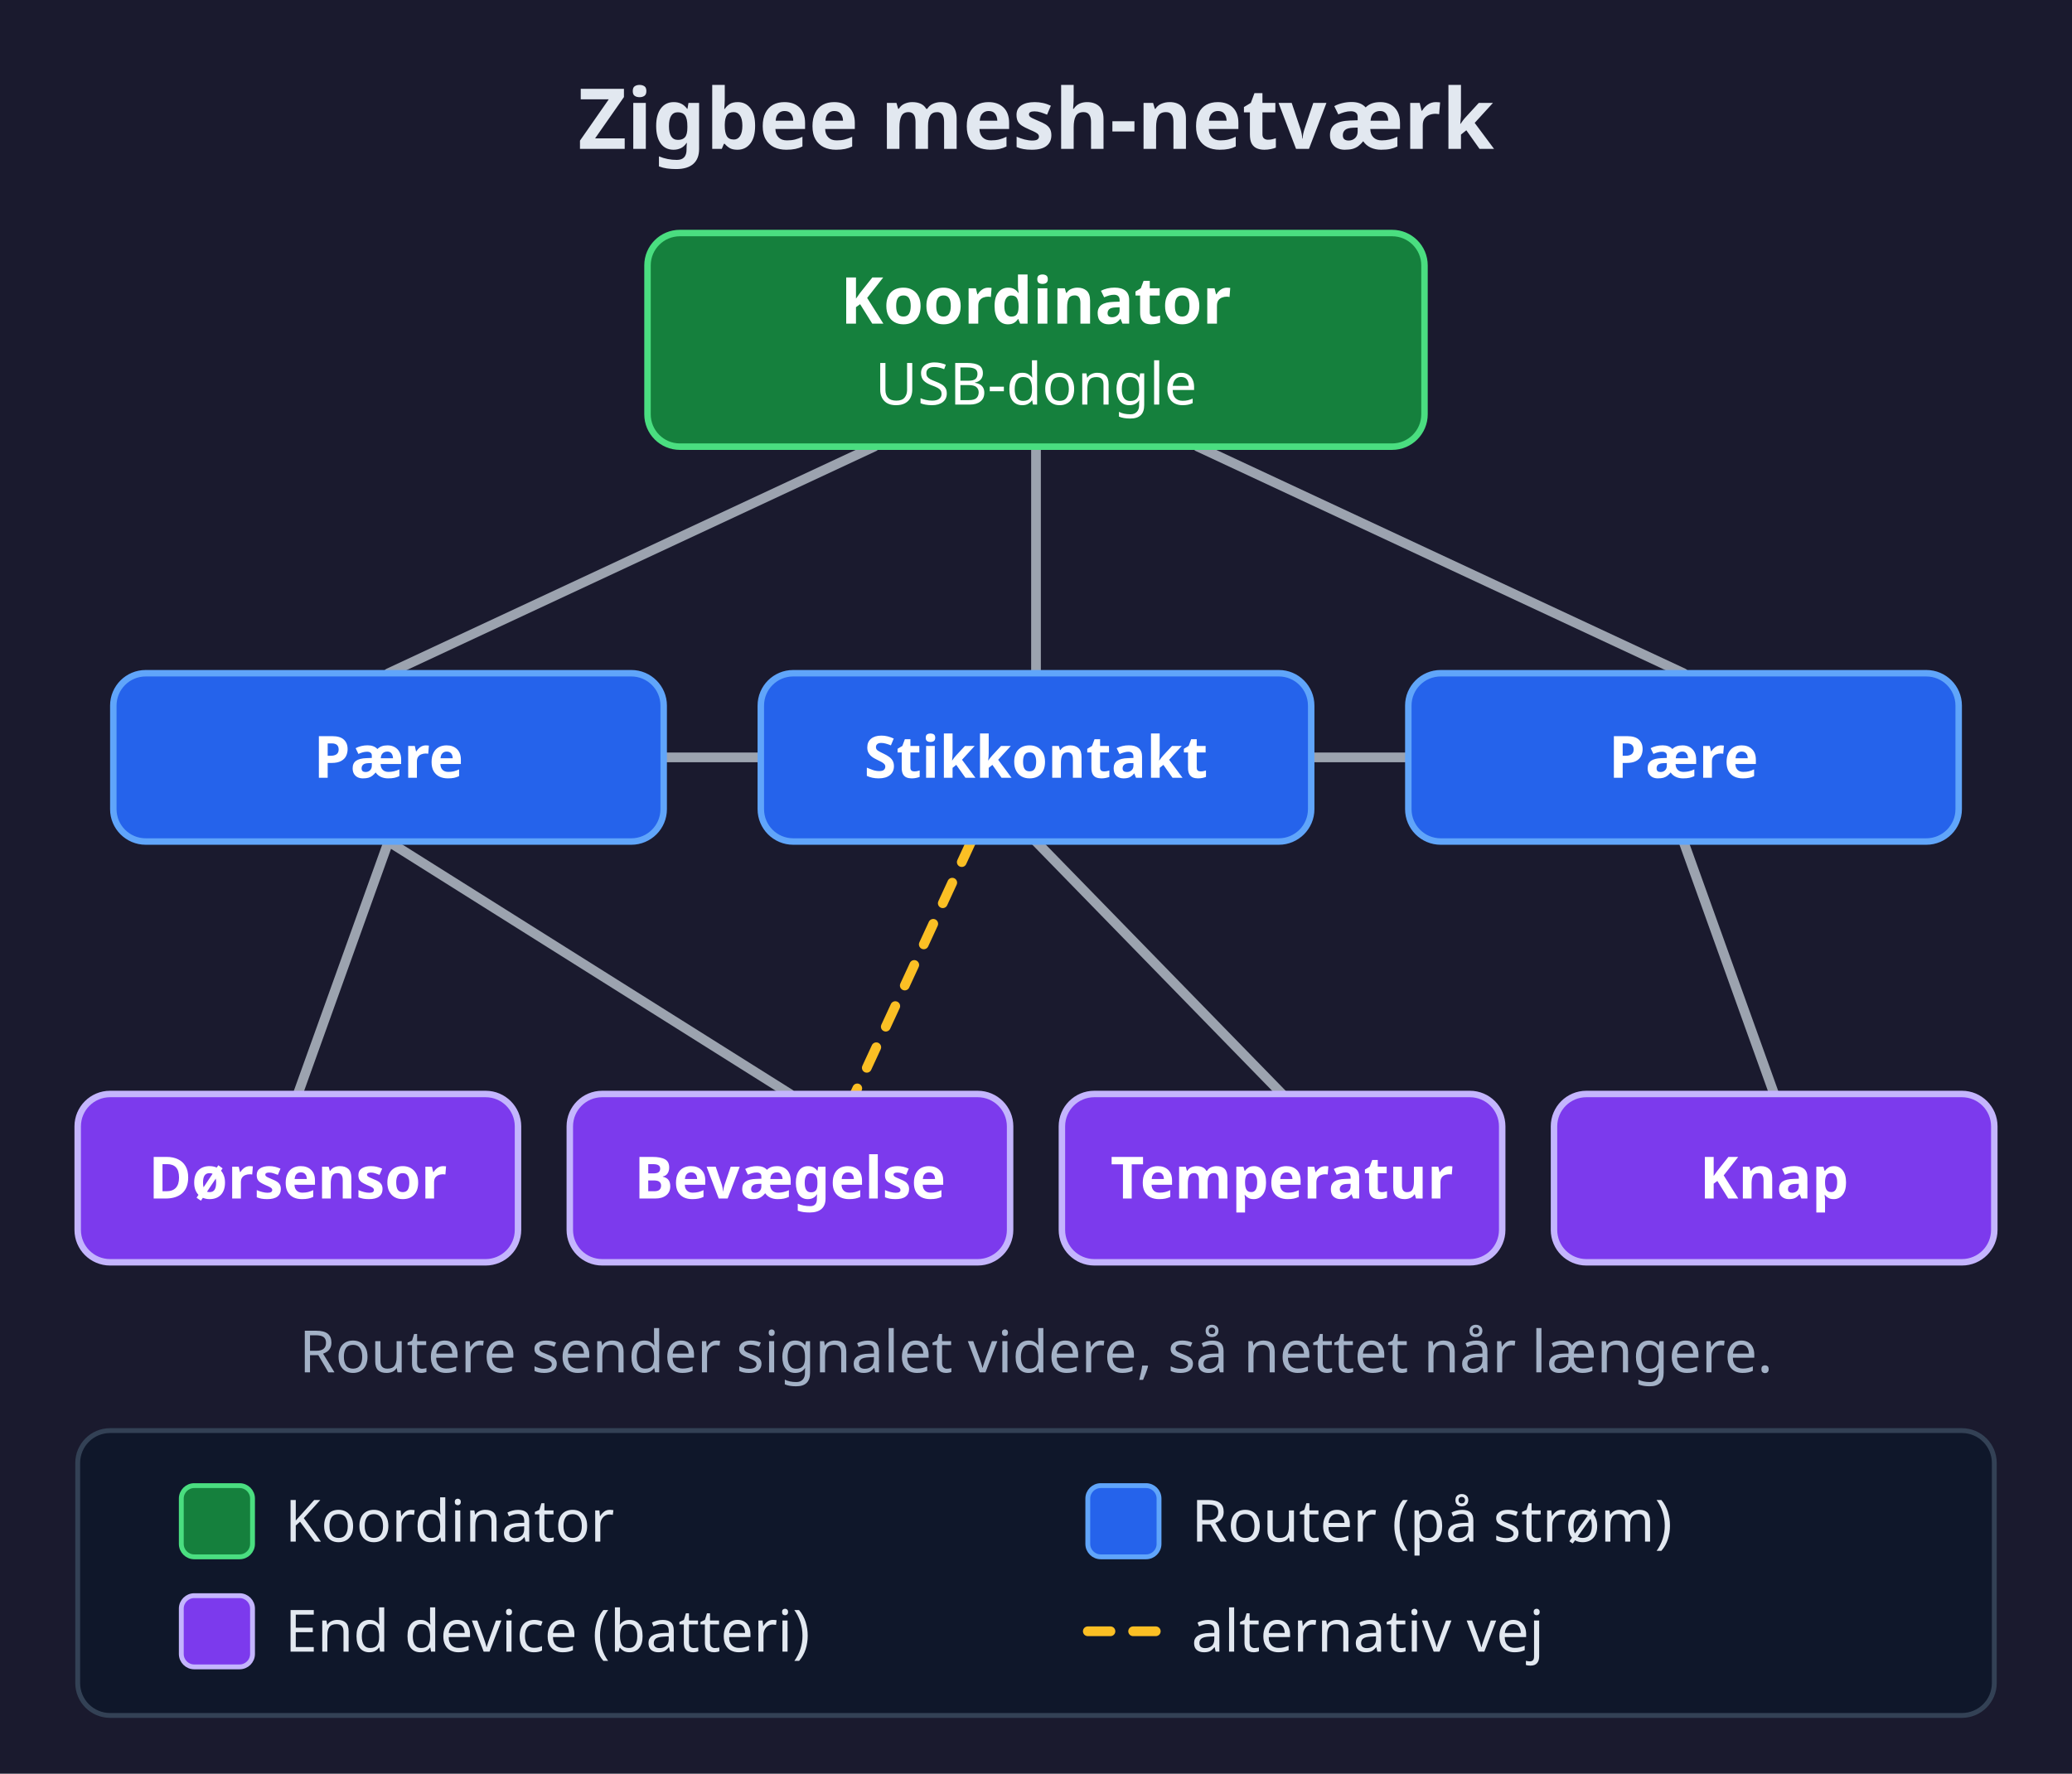
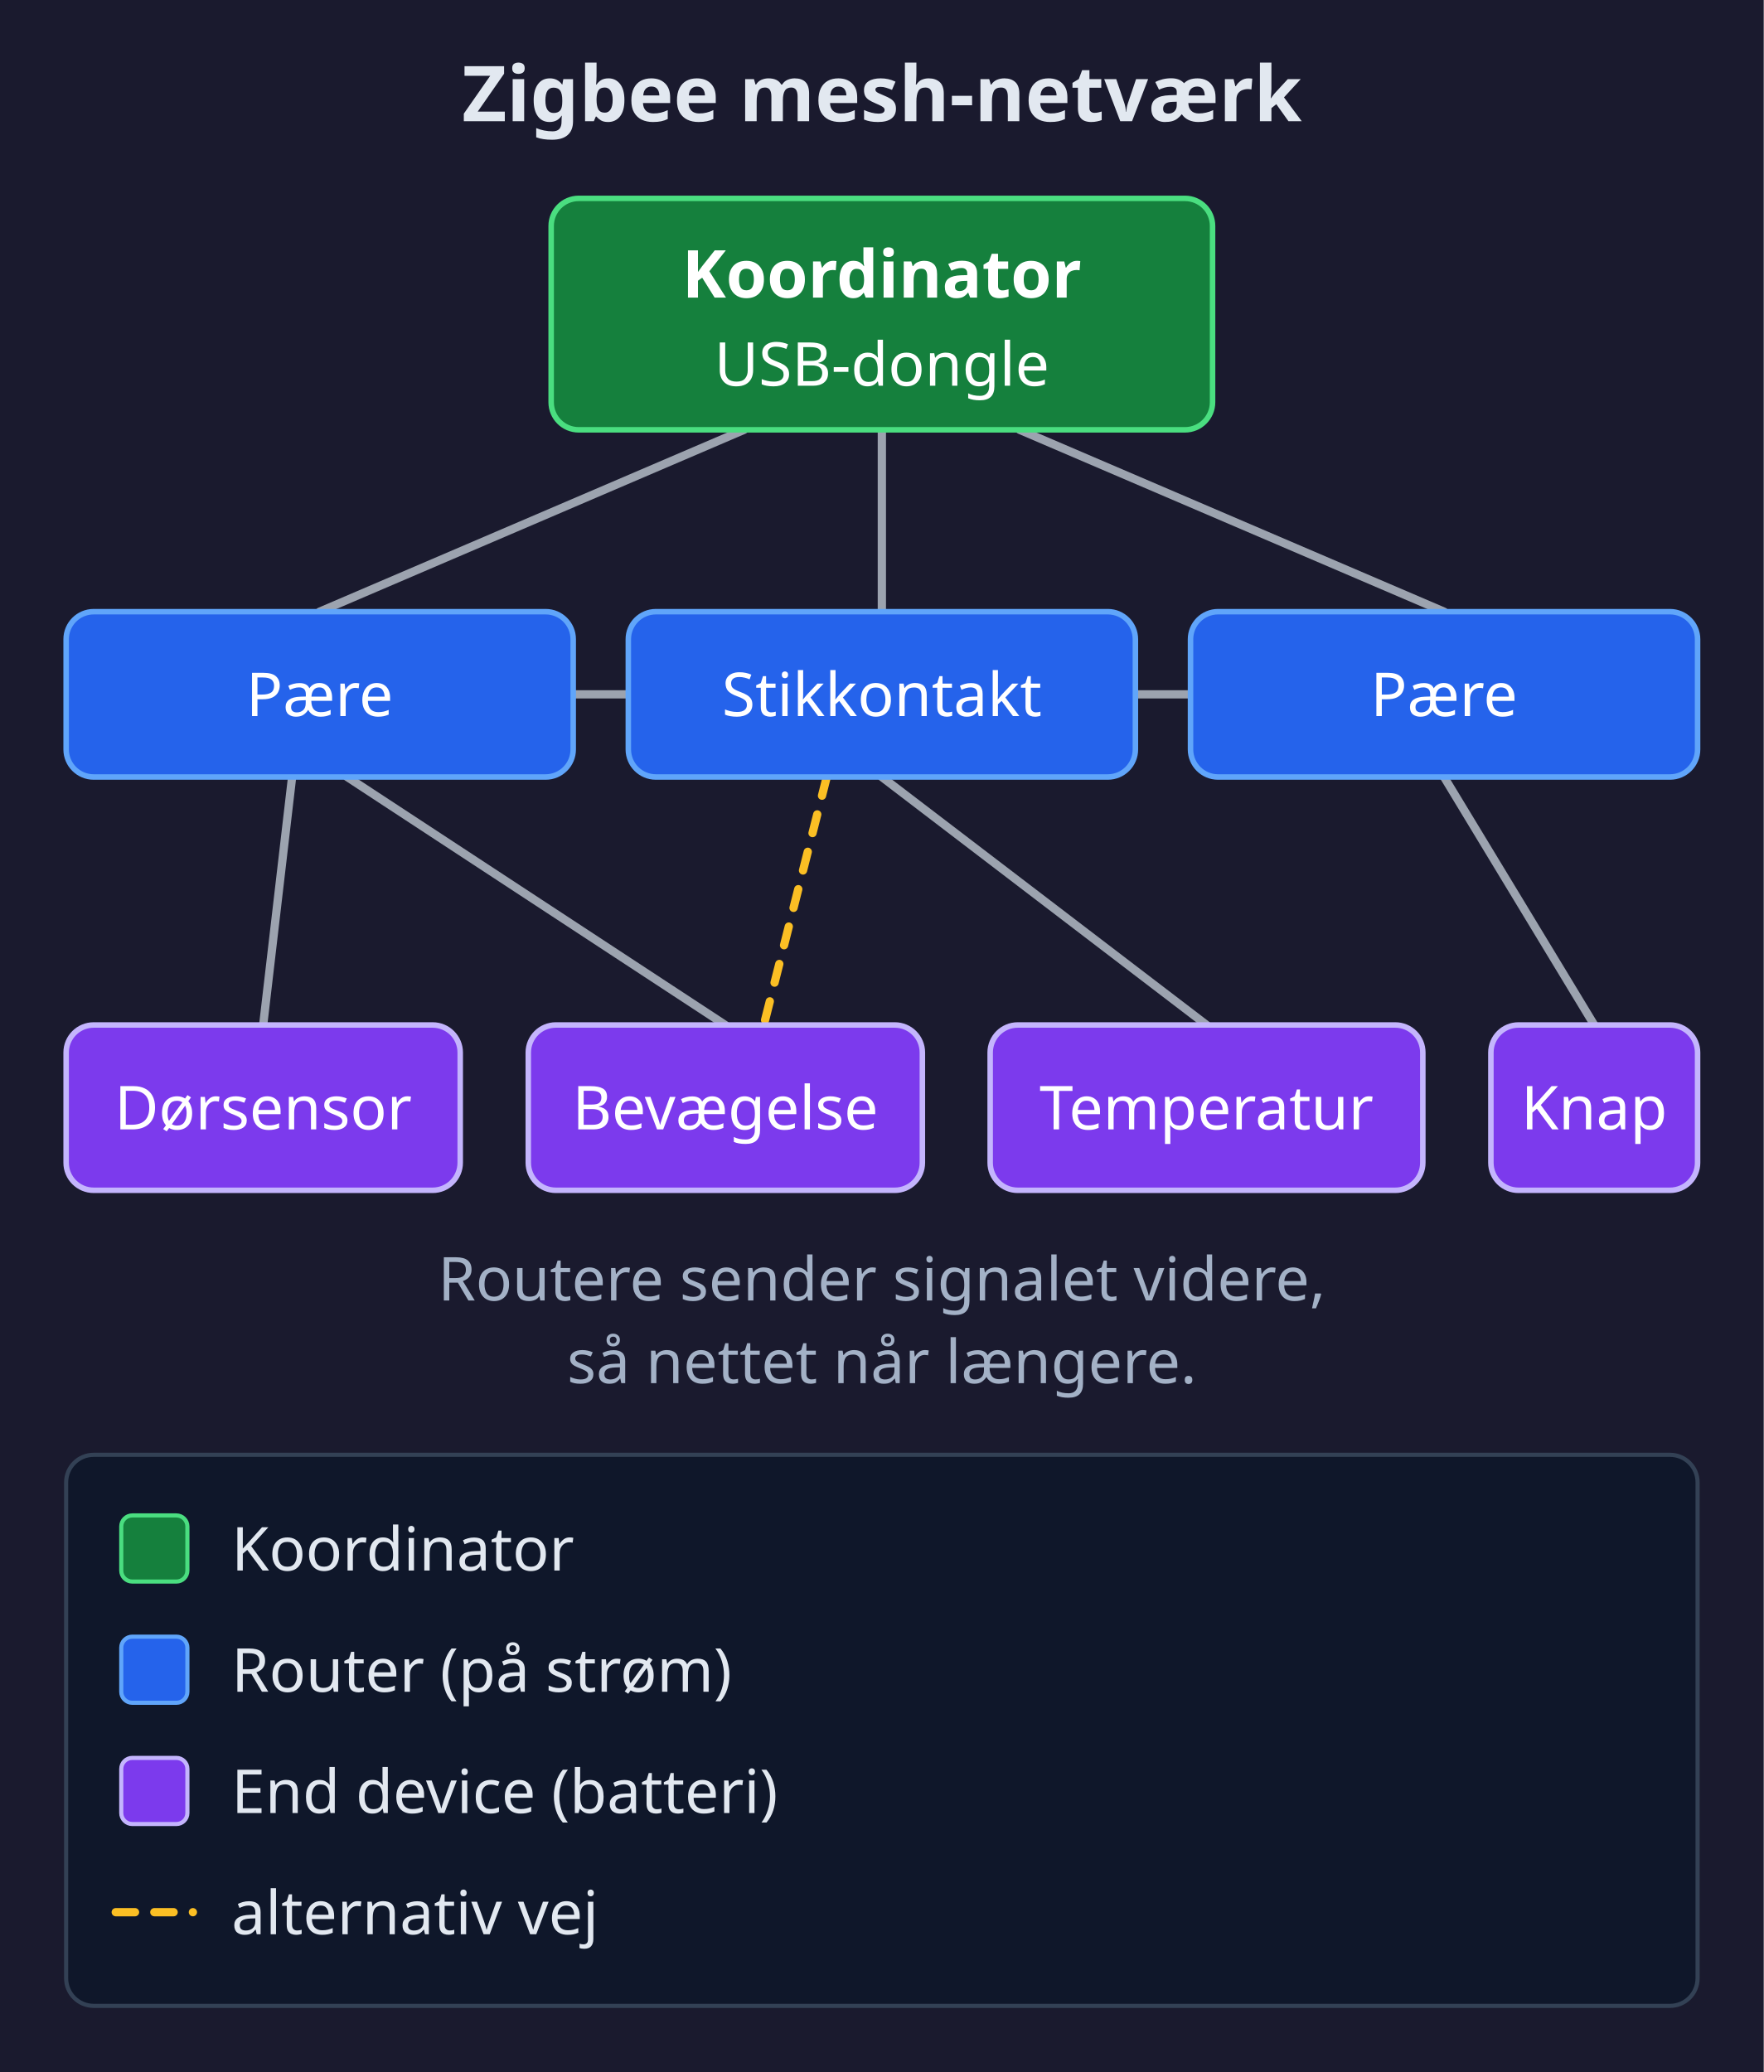
- <svg xmlns="http://www.w3.org/2000/svg" viewBox="0 0 640 548" role="img" lang="da" font-family="system-ui, sans-serif">
-   <rect x="0" y="0" width="640" height="548" fill="#1a1a2e" />
-   <text x="320" y="46" font-size="26" fill="#e2e8f0" text-anchor="middle" font-weight="700">Zigbee mesh-netværk</text>
-   <path d="M270 138L120 208" fill="none" stroke="#9ca3af" stroke-width="3" stroke-linecap="round" stroke-linejoin="round" />
-   <path d="M320 138L320 208" fill="none" stroke="#9ca3af" stroke-width="3" stroke-linecap="round" stroke-linejoin="round" />
-   <path d="M370 138L520 208" fill="none" stroke="#9ca3af" stroke-width="3" stroke-linecap="round" stroke-linejoin="round" />
-   <path d="M205 234L235 234" fill="none" stroke="#9ca3af" stroke-width="3" stroke-linecap="round" stroke-linejoin="round" />
-   <path d="M405 234L435 234" fill="none" stroke="#9ca3af" stroke-width="3" stroke-linecap="round" stroke-linejoin="round" />
-   <path d="M120 260L92 338" fill="none" stroke="#9ca3af" stroke-width="3" stroke-linecap="round" stroke-linejoin="round" />
-   <path d="M120 260L244 338" fill="none" stroke="#9ca3af" stroke-width="3" stroke-linecap="round" stroke-linejoin="round" />
-   <path d="M320 260L396 338" fill="none" stroke="#9ca3af" stroke-width="3" stroke-linecap="round" stroke-linejoin="round" />
-   <path d="M520 260L548 338" fill="none" stroke="#9ca3af" stroke-width="3" stroke-linecap="round" stroke-linejoin="round" />
-   <path d="M300 260L264 338" fill="none" stroke="#fbbf24" stroke-width="3" stroke-linecap="round" stroke-linejoin="round" stroke-dasharray="7 7" />
-   <rect x="200" y="72" width="240" height="66" rx="10" fill="#15803d" stroke="#4ade80" stroke-width="2" />
-   <text x="320" y="100" font-size="20" fill="#ffffff" text-anchor="middle" font-weight="700">Koordinator</text>
-   <text x="320" y="125" font-size="18" fill="#ffffff" text-anchor="middle">USB-dongle</text>
-   <rect x="35" y="208" width="170" height="52" rx="10" fill="#2563eb" stroke="#60a5fa" stroke-width="2" />
-   <text x="120" y="240.3" font-size="18" fill="#ffffff" text-anchor="middle" font-weight="700">Pære</text>
-   <rect x="235" y="208" width="170" height="52" rx="10" fill="#2563eb" stroke="#60a5fa" stroke-width="2" />
-   <text x="320" y="240.3" font-size="18" fill="#ffffff" text-anchor="middle" font-weight="700">Stikkontakt</text>
-   <rect x="435" y="208" width="170" height="52" rx="10" fill="#2563eb" stroke="#60a5fa" stroke-width="2" />
-   <text x="520" y="240.3" font-size="18" fill="#ffffff" text-anchor="middle" font-weight="700">Pære</text>
-   <rect x="24" y="338" width="136" height="52" rx="10" fill="#7c3aed" stroke="#c4b5fd" stroke-width="2" />
-   <text x="92" y="370.3" font-size="18" fill="#ffffff" text-anchor="middle" font-weight="700">Dørsensor</text>
-   <rect x="176" y="338" width="136" height="52" rx="10" fill="#7c3aed" stroke="#c4b5fd" stroke-width="2" />
-   <text x="244" y="370.3" font-size="18" fill="#ffffff" text-anchor="middle" font-weight="700">Bevægelse</text>
-   <rect x="328" y="338" width="136" height="52" rx="10" fill="#7c3aed" stroke="#c4b5fd" stroke-width="2" />
-   <text x="396" y="370.3" font-size="18" fill="#ffffff" text-anchor="middle" font-weight="700">Temperatur</text>
-   <rect x="480" y="338" width="136" height="52" rx="10" fill="#7c3aed" stroke="#c4b5fd" stroke-width="2" />
-   <text x="548" y="370.3" font-size="18" fill="#ffffff" text-anchor="middle" font-weight="700">Knap</text>
-   <text x="320" y="424" font-size="18" fill="#a3b1c6" text-anchor="middle">Routere sender signalet videre, så nettet når længere.</text>
-   <rect x="24" y="442" width="592" height="88" rx="10" fill="#0f172a" stroke="#334155" stroke-width="1.5" />
-   <rect x="56" y="459" width="22" height="22" rx="4" fill="#15803d" stroke="#4ade80" stroke-width="1.5" />
-   <text x="88" y="476.3" font-size="18" fill="#e2e8f0">Koordinator</text>
-   <rect x="336" y="459" width="22" height="22" rx="4" fill="#2563eb" stroke="#60a5fa" stroke-width="1.5" />
-   <text x="368" y="476.3" font-size="18" fill="#e2e8f0">Router (på strøm)</text>
-   <rect x="56" y="493" width="22" height="22" rx="4" fill="#7c3aed" stroke="#c4b5fd" stroke-width="1.5" />
-   <text x="88" y="510.3" font-size="18" fill="#e2e8f0">End device (batteri)</text>
-   <path d="M336 504L358 504" fill="none" stroke="#fbbf24" stroke-width="3" stroke-linecap="round" stroke-linejoin="round" stroke-dasharray="7 7" />
-   <text x="368" y="510.3" font-size="18" fill="#e2e8f0">alternativ vej</text>
+ <svg xmlns="http://www.w3.org/2000/svg" viewBox="0 0 640 752" role="img" lang="da" font-family="system-ui, sans-serif">
+   <rect x="0" y="0" width="640" height="752" fill="#1a1a2e" />
+   <text x="320" y="44" font-size="28" fill="#e2e8f0" text-anchor="middle" font-weight="700">Zigbee mesh-netværk</text>
+   <path d="M270 156L116 222" fill="none" stroke="#9ca3af" stroke-width="3" stroke-linecap="round" stroke-linejoin="round" />
+   <path d="M320 156L320 222" fill="none" stroke="#9ca3af" stroke-width="3" stroke-linecap="round" stroke-linejoin="round" />
+   <path d="M370 156L524 222" fill="none" stroke="#9ca3af" stroke-width="3" stroke-linecap="round" stroke-linejoin="round" />
+   <path d="M208 252L228 252" fill="none" stroke="#9ca3af" stroke-width="3" stroke-linecap="round" stroke-linejoin="round" />
+   <path d="M412 252L432 252" fill="none" stroke="#9ca3af" stroke-width="3" stroke-linecap="round" stroke-linejoin="round" />
+   <path d="M106 282L95.5 372" fill="none" stroke="#9ca3af" stroke-width="3" stroke-linecap="round" stroke-linejoin="round" />
+   <path d="M126 282L263.167 372" fill="none" stroke="#9ca3af" stroke-width="3" stroke-linecap="round" stroke-linejoin="round" />
+   <path d="M320 282L437.833 372" fill="none" stroke="#9ca3af" stroke-width="3" stroke-linecap="round" stroke-linejoin="round" />
+   <path d="M524 282L578.5 372" fill="none" stroke="#9ca3af" stroke-width="3" stroke-linecap="round" stroke-linejoin="round" />
+   <path d="M300 282L277.167 372" fill="none" stroke="#fbbf24" stroke-width="3" stroke-linecap="round" stroke-linejoin="round" stroke-dasharray="7 7" />
+   <rect x="200" y="72" width="240" height="84" rx="10" fill="#15803d" stroke="#4ade80" stroke-width="2" />
+   <text x="320" y="108" font-size="24" fill="#ffffff" text-anchor="middle" font-weight="700">Koordinator</text>
+   <text x="320" y="140" font-size="22" fill="#ffffff" text-anchor="middle">USB-dongle</text>
+   <rect x="24" y="222" width="184" height="60" rx="10" fill="#2563eb" stroke="#60a5fa" stroke-width="2" />
+   <text x="116" y="259.9" font-size="22" fill="#ffffff" text-anchor="middle">Pære</text>
+   <rect x="228" y="222" width="184" height="60" rx="10" fill="#2563eb" stroke="#60a5fa" stroke-width="2" />
+   <text x="320" y="259.9" font-size="22" fill="#ffffff" text-anchor="middle">Stikkontakt</text>
+   <rect x="432" y="222" width="184" height="60" rx="10" fill="#2563eb" stroke="#60a5fa" stroke-width="2" />
+   <text x="524" y="259.9" font-size="22" fill="#ffffff" text-anchor="middle">Pære</text>
+   <rect x="24" y="372" width="143" height="60" rx="10" fill="#7c3aed" stroke="#c4b5fd" stroke-width="2" />
+   <text x="95.5" y="409.9" font-size="22" fill="#ffffff" text-anchor="middle">Dørsensor</text>
+   <rect x="191.7" y="372" width="143" height="60" rx="10" fill="#7c3aed" stroke="#c4b5fd" stroke-width="2" />
+   <text x="263.2" y="409.9" font-size="22" fill="#ffffff" text-anchor="middle">Bevægelse</text>
+   <rect x="359.3" y="372" width="157" height="60" rx="10" fill="#7c3aed" stroke="#c4b5fd" stroke-width="2" />
+   <text x="437.8" y="409.9" font-size="22" fill="#ffffff" text-anchor="middle">Temperatur</text>
+   <rect x="541" y="372" width="75" height="60" rx="10" fill="#7c3aed" stroke="#c4b5fd" stroke-width="2" />
+   <text x="578.5" y="409.9" font-size="22" fill="#ffffff" text-anchor="middle">Knap</text>
+   <text x="320" y="472" font-size="22" fill="#a3b1c6" text-anchor="middle">Routere sender signalet videre,</text>
+   <text x="320" y="502" font-size="22" fill="#a3b1c6" text-anchor="middle">så nettet når længere.</text>
+   <rect x="24" y="528" width="592" height="200" rx="10" fill="#0f172a" stroke="#334155" stroke-width="1.5" />
+   <rect x="44" y="550" width="24" height="24" rx="4" fill="#15803d" stroke="#4ade80" stroke-width="1.5" />
+   <text x="84" y="570" font-size="22" fill="#e2e8f0">Koordinator</text>
+   <rect x="44" y="594" width="24" height="24" rx="4" fill="#2563eb" stroke="#60a5fa" stroke-width="1.5" />
+   <text x="84" y="614" font-size="22" fill="#e2e8f0">Router (på strøm)</text>
+   <rect x="44" y="638" width="24" height="24" rx="4" fill="#7c3aed" stroke="#c4b5fd" stroke-width="1.5" />
+   <text x="84" y="658" font-size="22" fill="#e2e8f0">End device (batteri)</text>
+   <path d="M42 694L70 694" fill="none" stroke="#fbbf24" stroke-width="3" stroke-linecap="round" stroke-linejoin="round" stroke-dasharray="7 7" />
+   <text x="84" y="702" font-size="22" fill="#e2e8f0">alternativ vej</text>
</svg>
